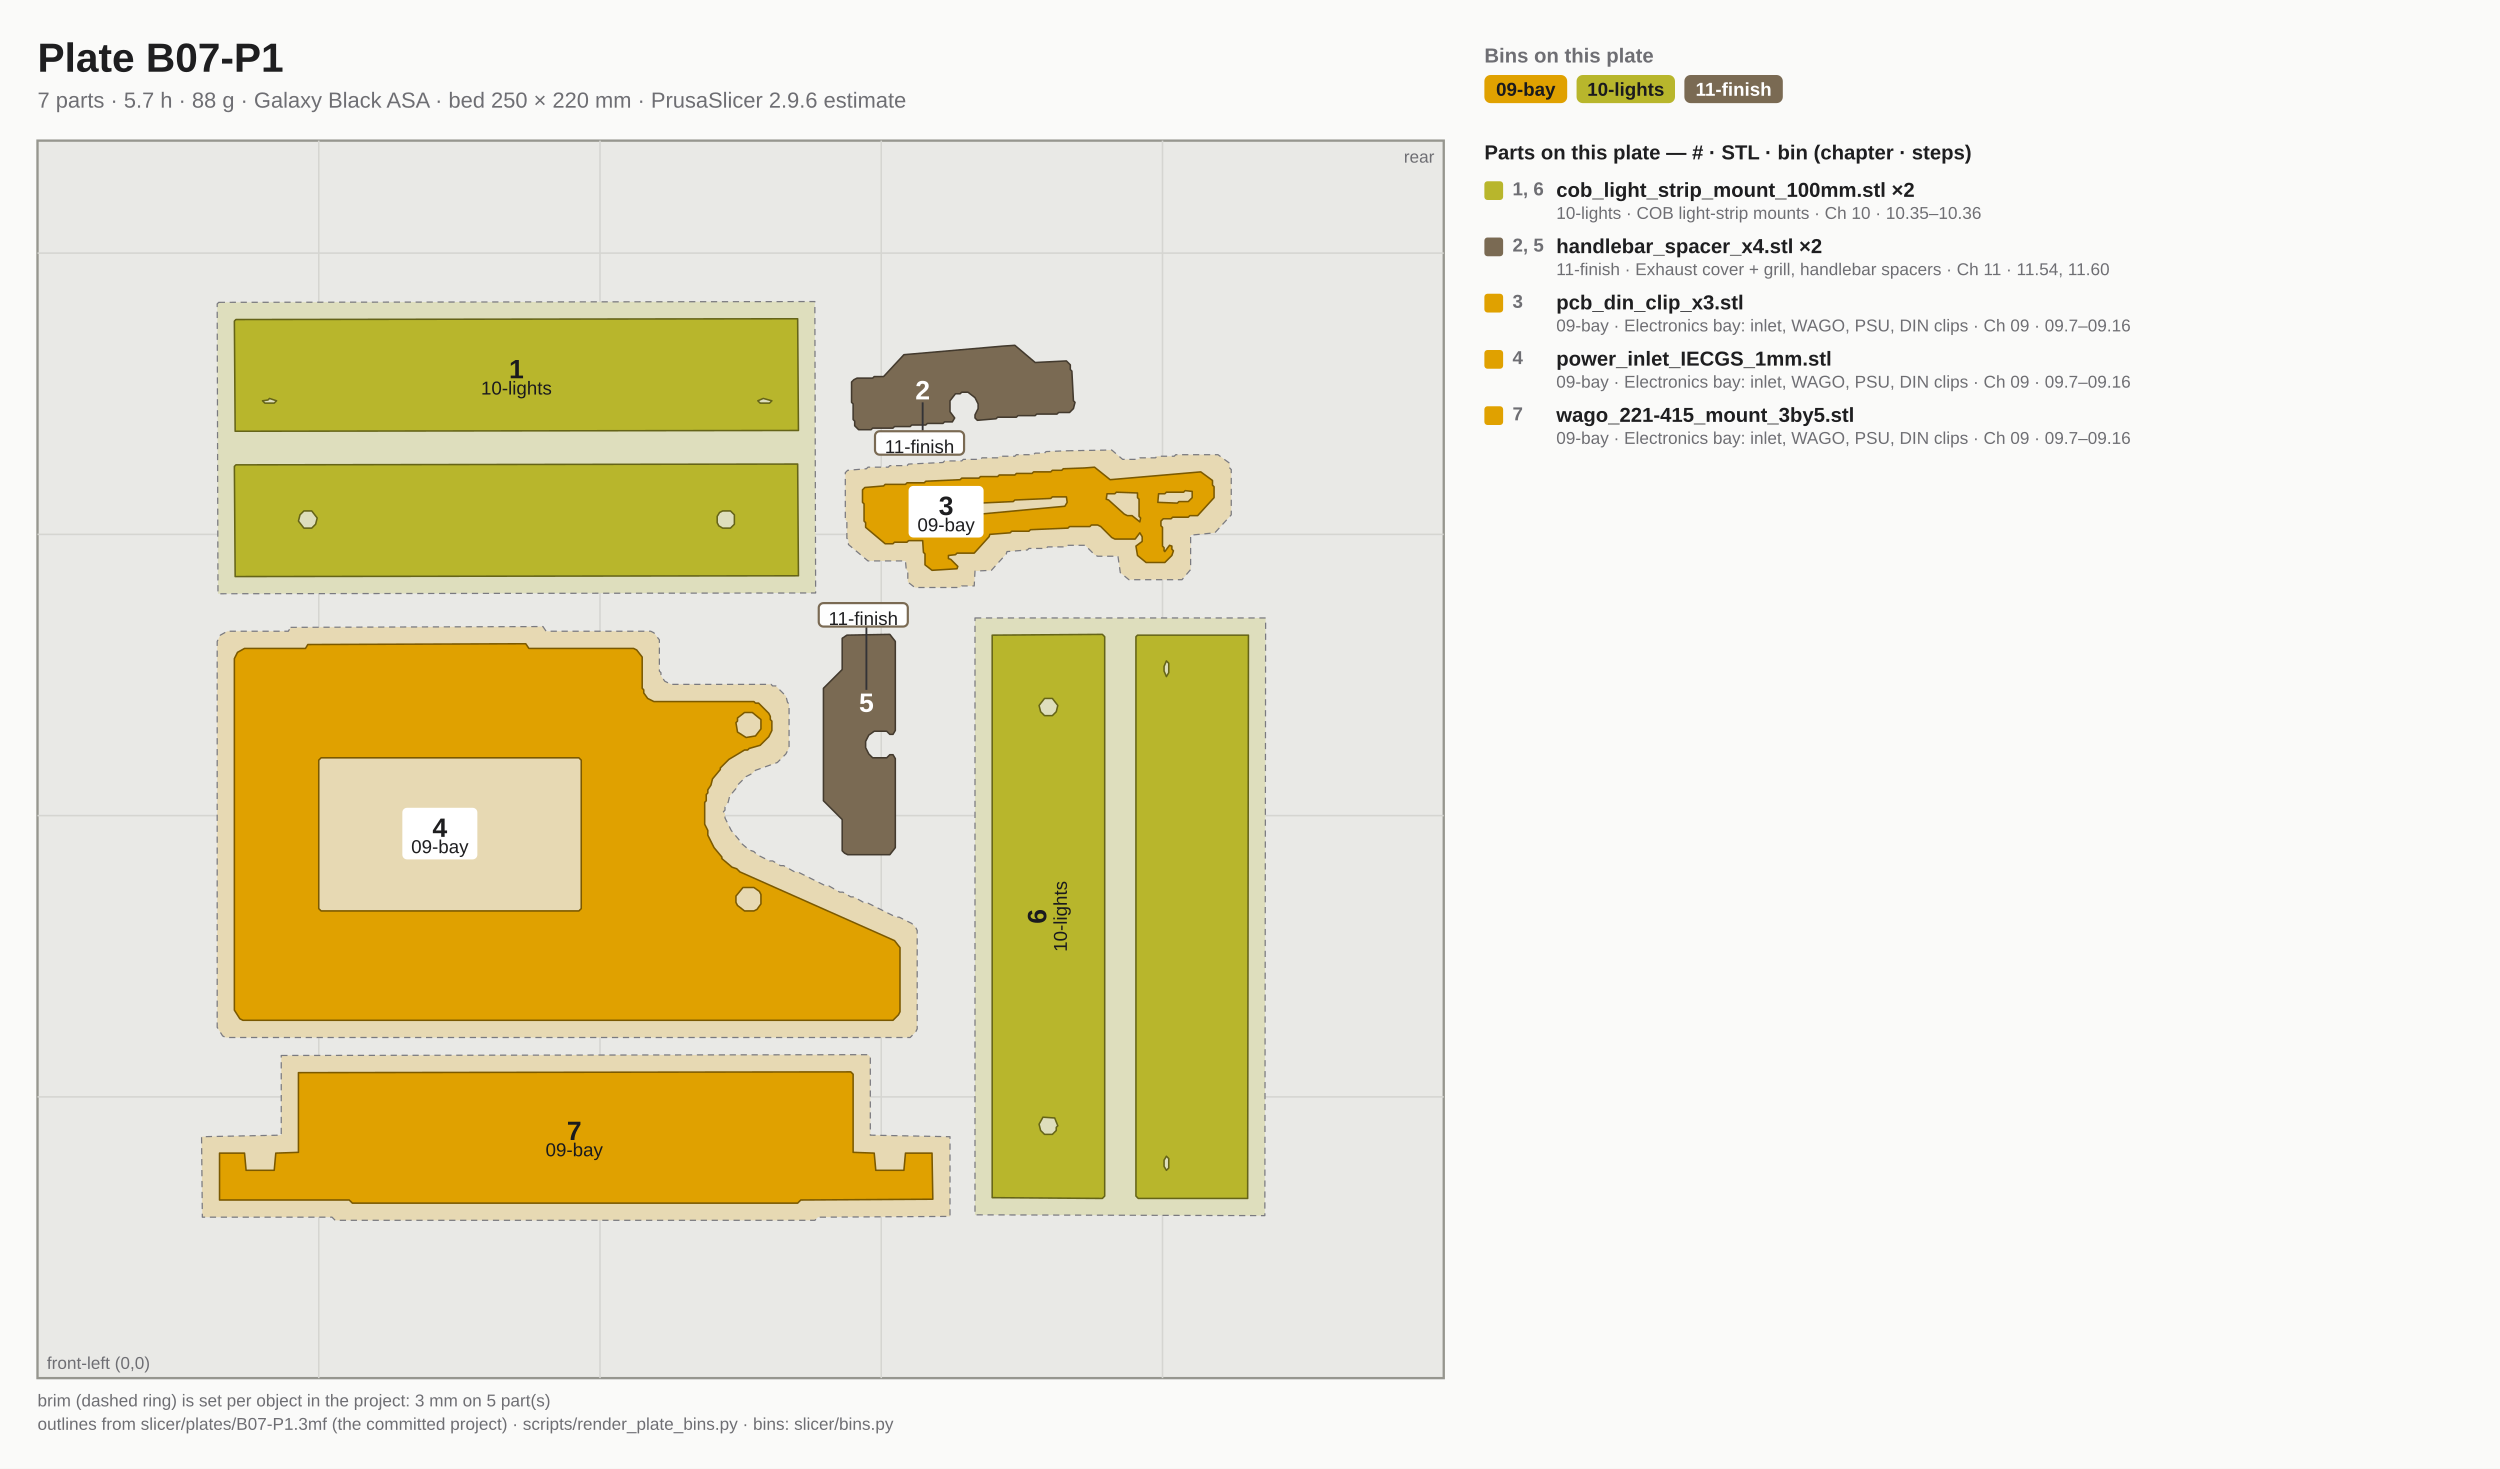
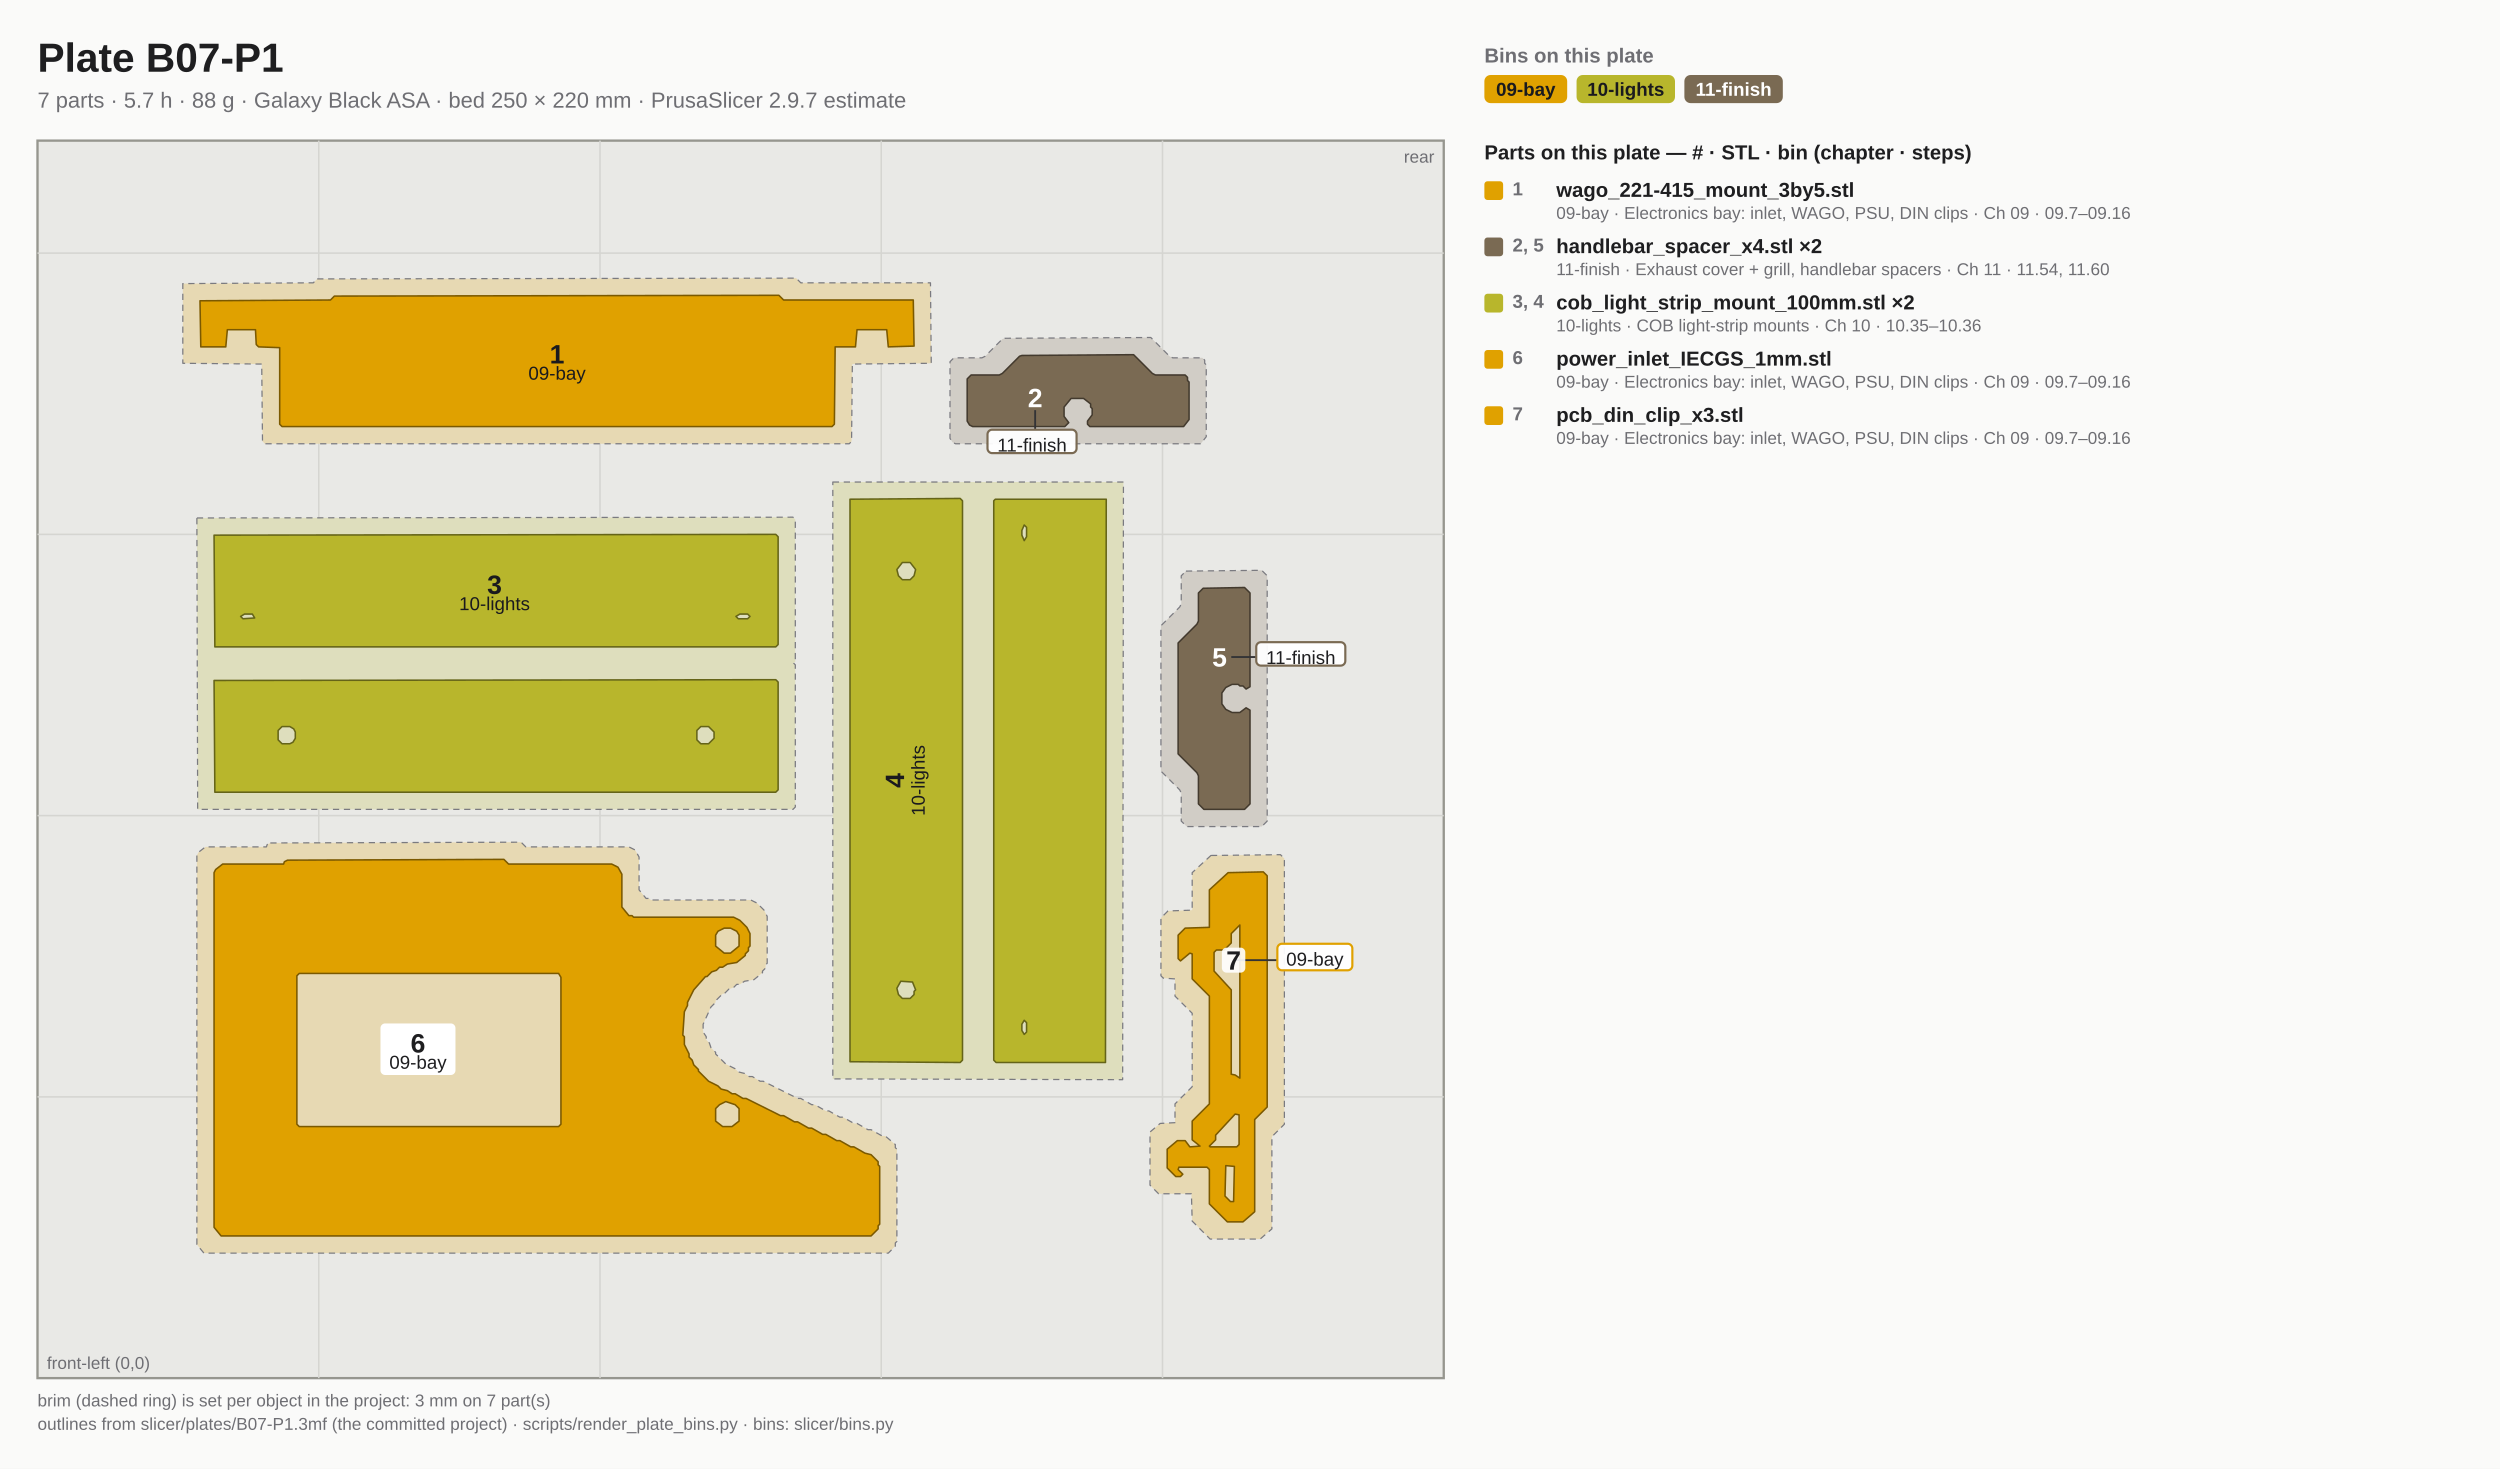
<svg xmlns="http://www.w3.org/2000/svg" width="1600" height="940" viewBox="0 0 1600 940" font-family="Arial, Helvetica, 'DejaVu Sans', sans-serif">
  <rect x="0" y="0" width="1600" height="940" fill="#fafaf9" />
  <text x="24.0" y="45.9" font-size="26" fill="#1e1e20" text-anchor="start" font-weight="bold">Plate B07-P1</text>
-   <text x="24.0" y="68.9" font-size="14" fill="#6e6e73" text-anchor="start">7 parts  ·  5.7 h  ·  88 g  ·  Galaxy Black ASA  ·  bed 250 × 220 mm  ·  PrusaSlicer 2.9.6 estimate</text>
+   <text x="24.0" y="68.9" font-size="14" fill="#6e6e73" text-anchor="start">7 parts  ·  5.7 h  ·  88 g  ·  Galaxy Black ASA  ·  bed 250 × 220 mm  ·  PrusaSlicer 2.9.7 estimate</text>
  <rect x="24.0" y="90.0" width="900.0" height="792.0" fill="#e9e9e6" stroke="#96968f" stroke-width="1.5" />
  <line x1="204.0" y1="90.0" x2="204.0" y2="882.0" stroke="#d5d5d1" stroke-width="1.0" />
  <line x1="384.0" y1="90.0" x2="384.0" y2="882.0" stroke="#d5d5d1" stroke-width="1.0" />
  <line x1="564.0" y1="90.0" x2="564.0" y2="882.0" stroke="#d5d5d1" stroke-width="1.0" />
  <line x1="744.0" y1="90.0" x2="744.0" y2="882.0" stroke="#d5d5d1" stroke-width="1.0" />
  <line x1="24.0" y1="702.0" x2="924.0" y2="702.0" stroke="#d5d5d1" stroke-width="1.0" />
  <line x1="24.0" y1="522.0" x2="924.0" y2="522.0" stroke="#d5d5d1" stroke-width="1.0" />
  <line x1="24.0" y1="342.0" x2="924.0" y2="342.0" stroke="#d5d5d1" stroke-width="1.0" />
  <line x1="24.0" y1="162.0" x2="924.0" y2="162.0" stroke="#d5d5d1" stroke-width="1.0" />
  <text x="30.0" y="876.1" font-size="11" fill="#6e6e73" text-anchor="start">front-left (0,0)</text>
  <text x="918.0" y="104.1" font-size="11" fill="#6e6e73" text-anchor="end">rear</text>
-   <path d="M186.0,401.5 347.5,401.0 349.5,404.0 416.5,404.0 418.5,405.0 422.0,409.5 422.0,429.5 423.0,430.5 423.0,432.5 425.5,436.0 429.5,438.0 493.5,438.0 494.5,439.0 496.5,439.0 503.0,445.5 504.0,449.5 505.0,450.5 505.0,478.5 503.0,482.5 497.5,488.0 483.5,493.0 481.5,495.0 477.5,497.0 472.0,502.5 472.0,503.5 467.0,509.5 466.0,513.5 464.0,516.5 464.0,518.5 463.0,519.5 464.0,520.5 464.0,523.5 468.0,531.5 473.0,537.5 473.0,538.5 479.5,544.0 482.5,545.0 484.5,547.0 492.5,551.0 494.5,551.0 499.5,554.0 501.5,554.0 508.5,558.0 510.5,558.0 528.5,567.0 530.5,567.0 537.5,571.0 539.5,571.0 544.5,574.0 546.5,574.0 553.5,578.0 555.5,578.0 573.5,587.0 575.5,587.0 583.5,591.0 586.0,593.5 587.0,595.5 587.0,658.5 586.0,660.5 582.5,664.0 144.5,664.0 142.5,663.0 139.0,657.5 139.0,410.5 141.0,406.5 145.5,404.0 184.5,404.0Z" fill-rule="evenodd" fill="#e7d9b3" stroke="#7a7a80" stroke-width="0.8" stroke-linejoin="round" stroke-dasharray="4 3" />
-   <path d="M140.0,193.5 521.5,193.0 522.0,379.5 139.5,380.0 139.0,194.5Z" fill-rule="evenodd" fill="#dedebd" stroke="#7a7a80" stroke-width="0.8" stroke-linejoin="round" stroke-dasharray="4 3" />
-   <path d="M624.0,395.5 810.0,395.5 809.5,778.0 624.0,777.5Z" fill-rule="evenodd" fill="#dedebd" stroke="#7a7a80" stroke-width="0.8" stroke-linejoin="round" stroke-dasharray="4 3" />
-   <path d="M180.0,675.5 555.5,675.0 557.0,676.5 557.0,726.5 608.0,727.5 608.0,778.5 523.5,779.0 521.5,781.0 214.5,781.0 212.5,779.0 129.5,779.0 129.0,727.5 180.0,726.5Z" fill-rule="evenodd" fill="#e7d9b3" stroke="#7a7a80" stroke-width="0.8" stroke-linejoin="round" stroke-dasharray="4 3" />
-   <path d="M683.0,288.5 711.5,288.0 718.5,294.0 728.5,294.0 729.5,293.0 739.5,293.0 740.5,292.0 751.5,292.0 752.5,291.0 779.5,291.0 787.0,296.5 787.0,299.5 788.0,300.5 788.0,329.5 777.5,341.0 762.0,342.5 762.0,364.5 756.5,371.0 722.5,371.0 717.0,366.5 715.5,356.0 702.5,356.0 700.5,355.0 694.5,349.0 683.5,349.0 682.5,350.0 670.5,350.0 669.5,351.0 658.5,351.0 657.5,352.0 644.5,353.0 644.0,354.5 634.5,365.0 624.0,365.5 623.5,375.0 615.5,375.0 614.5,376.0 585.5,376.0 581.0,372.5 581.0,365.5 580.0,364.5 579.5,359.0 555.5,359.0 543.0,348.5 543.0,345.5 542.0,344.5 542.0,333.5 541.0,332.5 541.0,302.5 542.5,301.0 554.5,300.0 555.5,299.0 568.5,299.0 569.5,298.0 580.5,298.0 581.5,297.0 603.5,296.0 604.5,295.0 615.5,295.0 616.5,294.0 627.5,294.0 628.5,293.0 638.5,293.0 639.5,292.0 649.5,292.0 650.5,291.0 661.5,291.0 662.5,290.0 668.5,290.0 669.5,289.0Z" fill-rule="evenodd" fill="#e7d9b3" stroke="#7a7a80" stroke-width="0.8" stroke-linejoin="round" stroke-dasharray="4 3" />
-   <path d="M197.0,412.5 336.5,412.0 338.5,415.0 405.5,415.0 407.5,416.0 411.0,420.5 411.0,440.5 412.0,441.5 412.0,443.5 414.5,447.0 418.5,449.0 482.5,449.0 483.5,450.0 485.5,450.0 492.0,456.5 493.0,458.5 493.0,460.5 494.0,461.5 494.0,467.5 492.0,471.5 486.5,477.0 479.5,479.0 478.5,480.0 476.5,480.0 466.5,486.0 461.0,491.5 461.0,492.5 456.0,498.5 455.0,502.5 453.0,505.5 453.0,507.5 452.0,508.5 452.0,512.5 451.0,513.5 451.0,527.5 453.0,531.5 453.0,534.5 457.0,542.5 462.0,548.5 462.0,549.5 468.5,555.0 471.5,556.0 473.5,558.0 572.5,602.0 576.0,606.5 576.0,647.5 575.0,649.5 571.5,653.0 155.5,653.0 153.5,652.0 150.0,646.5 150.0,421.5 152.0,417.5 156.5,415.0 195.5,415.0Z M476.5,456.0 472.0,459.5 472.0,461.5 471.0,462.5 472.0,468.5 477.5,472.0 483.5,471.0 487.0,466.5 487.0,460.5 481.5,456.0Z M205.5,485.0 204.0,486.5 204.0,581.5 205.5,583.0 370.5,583.0 372.0,581.5 372.0,486.5 370.5,485.0Z M475.5,568.0 471.0,573.5 471.0,577.5 472.0,579.5 476.5,583.0 482.5,583.0 484.5,582.0 487.0,578.5 487.0,572.5 486.0,570.5 482.5,568.0Z" fill-rule="evenodd" fill="#e0a100" stroke="#7b5900" stroke-width="1.0" stroke-linejoin="round" />
-   <path d="M151.0,204.5 510.5,204.0 511.0,275.5 150.5,276.0 150.0,205.5Z M172.5,255.0 171.5,256.0 168.0,256.5 169.5,258.0 175.5,258.0 177.0,256.5Z M488.5,255.0 485.0,256.5 486.5,258.0 492.5,258.0 494.0,256.5Z M151.0,297.5 510.5,297.0 511.0,368.5 150.5,369.0 150.0,298.5Z M194.5,327.0 192.0,329.5 191.0,333.5 194.5,338.0 199.5,338.0 202.0,335.5 203.0,331.5 199.5,327.0Z M462.5,327.0 460.5,328.0 459.0,330.5 459.0,334.5 460.0,336.5 462.5,338.0 467.5,338.0 470.0,335.5 470.0,329.5 467.5,327.0Z" fill-rule="evenodd" fill="#b8b62c" stroke="#656418" stroke-width="1.0" stroke-linejoin="round" />
-   <path d="M635.0,406.5 705.5,406.0 707.0,407.5 707.0,765.5 705.5,767.0 635.0,766.5Z M728.0,406.5 799.0,406.5 798.5,767.0 728.5,767.0 727.0,765.5 727.0,407.5Z M746.5,423.0 745.0,426.5 745.0,429.5 746.5,433.0 748.0,430.5 748.0,424.5Z M668.5,447.0 665.0,451.5 666.0,455.5 668.5,458.0 673.5,458.0 676.0,455.5 677.0,451.5 673.5,447.0Z M667.5,715.0 665.0,719.5 666.0,723.5 668.5,726.0 673.5,726.0 676.0,723.5 676.0,721.5 677.0,720.5 675.0,715.5Z M746.5,740.0 745.0,742.5 745.0,746.5 746.5,749.0 748.0,747.5 748.0,741.5Z" fill-rule="evenodd" fill="#b8b62c" stroke="#656418" stroke-width="1.0" stroke-linejoin="round" />
-   <path d="M191.0,686.5 544.5,686.0 546.0,687.5 546.0,737.5 559.5,738.0 560.5,749.0 578.5,749.0 579.5,738.0 596.5,738.0 597.0,767.5 512.5,768.0 510.5,770.0 225.5,770.0 223.5,768.0 140.5,768.0 140.5,738.0 156.5,738.0 157.5,749.0 175.5,749.0 176.5,738.0 191.0,737.5Z" fill-rule="evenodd" fill="#e0a100" stroke="#7b5900" stroke-width="1.0" stroke-linejoin="round" />
-   <path d="M694.0,299.5 700.5,299.0 710.5,307.0 768.5,302.0 776.0,307.5 776.0,310.5 777.0,311.5 777.0,318.5 766.5,330.0 761.5,330.0 760.5,331.0 750.5,331.0 749.5,332.0 744.5,332.0 743.0,333.5 743.0,336.5 744.0,337.5 744.0,349.5 745.0,350.5 745.0,352.5 745.5,353.0 748.5,349.0 750.0,349.5 750.0,351.5 751.0,352.5 750.0,355.5 745.5,360.0 733.5,360.0 728.0,355.5 727.0,349.5 731.0,346.5 731.0,343.5 729.5,341.0 726.5,345.0 713.5,345.0 711.5,344.0 704.5,337.0 702.5,336.0 698.5,336.0 697.5,337.0 684.5,337.0 683.5,338.0 659.5,339.0 658.5,340.0 647.5,340.0 646.5,341.0 633.5,342.0 633.0,343.5 623.5,354.0 612.5,354.0 611.5,355.0 607.0,355.5 607.0,357.5 608.5,358.0 613.0,362.5 612.5,364.0 596.5,365.0 592.0,361.5 592.0,354.5 591.0,353.5 590.5,346.0 581.5,346.0 580.5,347.0 572.5,347.0 571.5,348.0 566.5,348.0 554.0,337.5 554.0,334.5 553.0,333.5 553.0,322.5 552.0,321.5 552.0,313.5 553.5,312.0 565.5,311.0 566.5,310.0 579.5,310.0 580.5,309.0 591.5,309.0 592.5,308.0 614.5,307.0 615.5,306.0 626.5,306.0 627.5,305.0 638.5,305.0 639.5,304.0 649.5,304.0 650.5,303.0 660.5,303.0 661.5,302.0 672.5,302.0 673.5,301.0 679.5,301.0 680.5,300.0Z M758.5,314.0 757.5,315.0 746.5,315.0 745.5,316.0 741.5,316.0 741.0,321.5 753.5,322.0 754.5,321.0 760.5,321.0 763.0,318.5 763.0,314.5Z M714.5,315.0 713.5,316.0 708.5,316.0 708.0,319.5 709.5,320.0 719.5,329.0 721.5,330.0 724.5,330.0 729.5,334.0 730.0,331.5 729.0,330.5 729.0,319.5 728.0,318.5 728.0,315.5Z M673.5,318.0 672.5,319.0 649.5,320.0 648.5,321.0 626.5,322.0 625.5,323.0 614.5,323.0 613.5,324.0 603.5,324.0 602.5,325.0 591.5,325.0 590.5,326.0 586.0,326.5 593.5,332.0 599.5,332.0 603.0,335.5 604.0,340.5 605.5,342.0 609.5,342.0 610.5,341.0 617.5,341.0 627.5,329.0 681.5,324.0 683.0,321.5 682.5,318.0Z" fill-rule="evenodd" fill="#e0a100" stroke="#7b5900" stroke-width="1.0" stroke-linejoin="round" />
-   <path d="M542.0,406.5 569.5,406.0 573.0,410.5 573.0,467.5 571.5,470.0 569.5,470.0 567.5,468.0 559.5,468.0 556.0,470.5 554.0,474.5 554.0,478.5 556.0,482.5 558.5,485.0 567.5,485.0 569.5,483.0 571.5,483.0 573.0,485.5 573.0,542.5 569.5,547.0 542.5,547.0 540.5,546.0 539.0,544.5 539.0,524.5 527.0,512.5 527.0,440.5 539.0,428.5 539.0,408.5Z" fill-rule="evenodd" fill="#7a6a53" stroke="#433a2e" stroke-width="1.0" stroke-linejoin="round" />
-   <path d="M642.0,221.5 649.5,221.0 662.5,232.0 682.5,231.0 685.0,233.5 685.0,236.5 686.0,237.5 687.0,256.5 688.0,257.5 687.0,261.5 684.5,264.0 677.5,264.0 676.5,265.0 663.5,265.0 662.5,266.0 651.5,266.0 650.5,267.0 638.5,267.0 637.5,268.0 625.5,269.0 624.0,267.5 624.0,265.5 626.0,261.5 626.0,258.5 624.0,254.5 619.5,251.0 615.5,251.0 614.5,252.0 611.5,252.0 608.0,256.5 608.0,263.5 611.0,267.5 609.5,270.0 604.5,270.0 603.5,271.0 593.5,271.0 592.5,272.0 583.5,272.0 582.5,273.0 572.5,273.0 571.5,274.0 558.5,274.0 557.5,275.0 549.5,275.0 547.0,272.5 547.0,269.5 546.0,268.5 546.0,258.5 545.0,257.5 545.0,244.5 546.5,243.0 548.5,242.0 558.5,242.0 559.5,241.0 565.5,241.0 578.5,227.0Z" fill-rule="evenodd" fill="#7a6a53" stroke="#433a2e" stroke-width="1.0" stroke-linejoin="round" />
-   <rect x="257.5" y="517.0" width="48.0" height="33.0" rx="3.0" fill="#ffffff" />
-   <text x="281.5" y="535.6" font-size="17" fill="#1e1e20" text-anchor="middle" font-weight="bold">4</text>
-   <text x="281.5" y="546.0" font-size="12" fill="#1e1e20" text-anchor="middle">09-bay</text>
-   <text x="330.5" y="242.1" font-size="17" fill="#1a1a1e" text-anchor="middle" font-weight="bold">1</text>
-   <text x="330.5" y="252.5" font-size="12" fill="#1a1a1e" text-anchor="middle">10-lights</text>
-   <text x="663.5" y="592.6" font-size="17" fill="#1a1a1e" text-anchor="middle" font-weight="bold" transform="rotate(-90 663.5 586.5)">6</text>
-   <text x="678.5" y="590.8" font-size="12" fill="#1a1a1e" text-anchor="middle" transform="rotate(-90 678.5 586.5)">10-lights</text>
-   <text x="367.5" y="729.6" font-size="17" fill="#1a1a1e" text-anchor="middle" font-weight="bold">7</text>
-   <text x="367.5" y="740.0" font-size="12" fill="#1a1a1e" text-anchor="middle">09-bay</text>
-   <rect x="581.5" y="311.0" width="48.0" height="33.0" rx="3.0" fill="#ffffff" />
-   <text x="605.5" y="329.6" font-size="17" fill="#1e1e20" text-anchor="middle" font-weight="bold">3</text>
-   <text x="605.5" y="340.0" font-size="12" fill="#1e1e20" text-anchor="middle">09-bay</text>
-   <line x1="554.5" y1="449.5" x2="554.5" y2="401.0" stroke="#333336" stroke-width="1.2" />
-   <rect x="524.0" y="386.0" width="57.0" height="15.0" rx="3.0" fill="#ffffff" fill-opacity="0.94" stroke="#7a6a53" stroke-width="1.4" />
-   <text x="552.5" y="400.0" font-size="12" fill="#1e1e20" text-anchor="middle">11-finish</text>
-   <rect x="547.0" y="441.5" width="15.0" height="16.0" rx="3.0" fill="#7a6a53" />
-   <text x="554.5" y="455.6" font-size="17" fill="#ffffff" text-anchor="middle" font-weight="bold">5</text>
-   <line x1="590.5" y1="249.5" x2="590.5" y2="276.0" stroke="#333336" stroke-width="1.2" />
-   <rect x="560.0" y="276.0" width="57.0" height="15.0" rx="3.0" fill="#ffffff" fill-opacity="0.94" stroke="#7a6a53" stroke-width="1.4" />
-   <text x="588.5" y="290.0" font-size="12" fill="#1e1e20" text-anchor="middle">11-finish</text>
-   <rect x="583.0" y="241.5" width="15.0" height="16.0" rx="3.0" fill="#7a6a53" />
-   <text x="590.5" y="255.6" font-size="17" fill="#ffffff" text-anchor="middle" font-weight="bold">2</text>
+   <path d="M173.0,539.5 333.5,539.0 336.5,542.0 402.5,542.0 406.5,544.0 409.0,548.5 409.0,569.5 413.5,575.0 415.5,575.0 416.5,576.0 480.5,576.0 484.5,578.0 489.0,582.5 491.0,586.5 491.0,616.5 490.0,617.5 490.0,619.5 488.0,621.5 488.0,622.5 482.5,627.0 476.5,628.0 473.5,630.0 471.5,630.0 469.5,632.0 466.5,633.0 463.5,636.0 462.5,636.0 458.0,640.5 458.0,641.5 455.0,644.5 450.0,655.5 450.0,660.5 452.0,663.5 452.0,665.5 454.0,667.5 455.0,670.5 458.0,673.5 458.0,674.5 464.5,681.0 470.5,684.0 472.5,686.0 476.5,687.0 479.5,689.0 481.5,689.0 486.5,692.0 488.5,692.0 510.5,703.0 512.5,703.0 519.5,707.0 521.5,707.0 528.5,711.0 530.5,711.0 537.5,715.0 539.5,715.0 546.5,719.0 548.5,719.0 555.5,723.0 557.5,723.0 564.5,727.0 566.5,727.0 573.0,732.5 573.0,734.5 574.0,735.5 574.0,794.5 573.0,795.5 573.0,797.5 568.5,802.0 130.5,802.0 126.0,796.5 126.0,547.5 127.0,545.5 131.5,542.0 170.5,542.0 171.0,540.5Z" fill-rule="evenodd" fill="#e7d9b3" stroke="#7a7a80" stroke-width="0.8" stroke-linejoin="round" stroke-dasharray="4 3" />
+   <path d="M126.0,331.5 507.5,331.0 509.0,332.5 509.0,423.5 508.0,424.5 509.0,425.5 509.0,516.5 507.5,518.0 126.5,518.0Z" fill-rule="evenodd" fill="#dedebd" stroke="#7a7a80" stroke-width="0.8" stroke-linejoin="round" stroke-dasharray="4 3" />
+   <path d="M533.0,308.5 719.0,308.5 718.5,691.0 533.0,690.5Z" fill-rule="evenodd" fill="#dedebd" stroke="#7a7a80" stroke-width="0.8" stroke-linejoin="round" stroke-dasharray="4 3" />
+   <path d="M203.0,178.5 509.5,178.0 512.5,181.0 595.5,181.0 596.0,232.5 545.5,233.0 545.0,282.5 543.5,284.0 169.5,284.0 168.0,282.5 167.5,233.0 117.0,232.5 117.0,181.5 200.5,181.0Z" fill-rule="evenodd" fill="#e7d9b3" stroke="#7a7a80" stroke-width="0.8" stroke-linejoin="round" stroke-dasharray="4 3" />
+   <path d="M775.0,547.5 819.5,547.0 822.0,549.5 822.0,719.5 814.0,727.5 814.0,786.5 806.5,793.0 774.5,793.0 763.0,781.5 762.5,764.0 741.5,764.0 736.0,758.5 736.0,724.5 742.5,719.0 752.0,718.5 752.0,706.5 763.0,695.5 763.0,648.5 752.0,637.5 752.0,626.5 744.5,626.0 743.0,624.5 743.0,587.5 747.5,583.0 763.0,582.5 763.0,558.5Z" fill-rule="evenodd" fill="#e7d9b3" stroke="#7a7a80" stroke-width="0.8" stroke-linejoin="round" stroke-dasharray="4 3" />
+   <path d="M759.0,365.5 807.5,365.0 811.0,368.5 811.0,525.5 807.5,529.0 759.5,529.0 756.0,525.5 756.0,507.5 755.0,505.5 743.0,493.5 743.0,400.5 755.0,388.5 756.0,386.5 756.0,368.5Z" fill-rule="evenodd" fill="#d1cdc6" stroke="#7a7a80" stroke-width="0.8" stroke-linejoin="round" stroke-dasharray="4 3" />
+   <path d="M643.0,216.5 736.5,216.0 748.5,228.0 750.5,229.0 769.5,229.0 771.0,230.5 771.0,232.5 772.0,233.5 772.0,279.5 768.5,284.0 611.5,284.0 609.5,283.0 608.0,280.5 608.0,231.5 610.5,229.0 628.5,229.0 630.5,228.0 641.5,217.0Z" fill-rule="evenodd" fill="#d1cdc6" stroke="#7a7a80" stroke-width="0.8" stroke-linejoin="round" stroke-dasharray="4 3" />
+   <path d="M184.0,550.5 322.5,550.0 325.5,553.0 391.5,553.0 395.5,555.0 398.0,559.5 398.0,580.5 402.5,586.0 404.5,586.0 405.5,587.0 469.5,587.0 473.5,589.0 478.0,593.5 480.0,597.5 480.0,605.5 479.0,606.5 479.0,608.5 477.0,610.5 477.0,611.5 471.5,616.0 465.5,617.0 462.5,619.0 460.5,619.0 458.5,621.0 455.5,622.0 452.5,625.0 451.5,625.0 444.0,633.5 440.0,641.5 440.0,643.5 438.0,647.5 437.0,662.5 438.0,663.5 438.0,668.5 441.0,674.5 441.0,676.5 443.0,678.5 444.0,681.5 447.0,684.5 447.0,685.5 453.5,692.0 459.5,695.0 461.5,697.0 465.5,698.0 468.5,700.0 470.5,700.0 475.5,703.0 477.5,703.0 499.5,714.0 501.5,714.0 508.5,718.0 510.5,718.0 517.5,722.0 519.5,722.0 526.5,726.0 528.5,726.0 535.5,730.0 537.5,730.0 544.5,734.0 546.5,734.0 553.5,738.0 557.5,739.0 562.0,743.5 562.0,745.5 563.0,746.5 563.0,783.5 562.0,784.5 562.0,786.5 557.5,791.0 141.5,791.0 137.0,785.5 137.0,558.5 138.0,556.5 142.5,553.0 181.5,553.0 182.0,551.5Z M463.5,594.0 459.5,596.0 458.0,598.5 458.0,605.5 463.5,610.0 467.5,610.0 473.0,605.5 473.0,598.5 471.5,596.0 467.5,594.0Z M191.5,623.0 190.0,624.5 190.0,719.5 191.5,721.0 357.5,721.0 359.0,719.5 359.0,625.5 357.5,623.0Z M464.5,705.0 460.5,707.0 458.0,709.5 458.0,717.5 462.5,721.0 468.5,721.0 473.0,717.5 473.0,709.5 470.5,707.0Z" fill-rule="evenodd" fill="#e0a100" stroke="#7b5900" stroke-width="1.0" stroke-linejoin="round" />
+   <path d="M137.0,342.5 496.5,342.0 498.0,343.5 498.0,412.5 496.5,414.0 137.5,414.0Z M156.5,393.0 154.0,394.5 155.5,396.0 163.0,395.5 161.5,393.0Z M473.5,393.0 471.0,394.5 472.5,396.0 478.5,396.0 480.0,394.5 478.5,393.0Z M137.0,435.5 496.5,435.0 498.0,436.5 498.0,505.5 496.5,507.0 137.5,507.0Z M180.5,465.0 178.0,467.5 178.0,473.5 180.5,476.0 185.5,476.0 187.5,475.0 189.0,472.5 189.0,468.5 188.0,466.5 185.5,465.0Z M448.5,465.0 446.0,467.5 446.0,473.5 448.5,476.0 453.5,476.0 457.0,472.5 457.0,468.5 453.5,465.0Z" fill-rule="evenodd" fill="#b8b62c" stroke="#656418" stroke-width="1.0" stroke-linejoin="round" />
+   <path d="M544.0,319.5 614.5,319.0 616.0,320.5 616.0,678.5 614.5,680.0 544.0,679.5Z M637.0,319.5 708.0,319.5 707.5,680.0 637.5,680.0 636.0,678.5 636.0,320.5Z M655.5,336.0 654.0,339.5 654.0,342.5 655.5,346.0 657.0,343.5 657.0,337.5Z M577.5,360.0 574.0,364.5 575.0,368.5 577.5,371.0 582.5,371.0 585.0,368.5 586.0,364.5 582.5,360.0Z M576.5,628.0 574.0,632.5 575.0,636.5 577.5,639.0 582.5,639.0 585.0,636.5 585.0,634.5 586.0,633.5 584.0,628.5Z M655.5,653.0 654.0,655.5 654.0,659.5 655.5,662.0 657.0,660.5 657.0,654.5Z" fill-rule="evenodd" fill="#b8b62c" stroke="#656418" stroke-width="1.0" stroke-linejoin="round" />
+   <path d="M214.0,189.5 498.5,189.0 501.5,192.0 584.5,192.0 585.0,221.5 568.5,222.0 567.5,211.0 548.5,211.0 547.5,222.0 534.5,222.0 534.0,271.5 532.5,273.0 180.5,273.0 179.0,271.5 179.0,222.5 165.5,222.0 164.0,220.5 163.5,211.0 145.5,211.0 144.5,222.0 128.5,222.0 128.0,192.5 211.5,192.0Z" fill-rule="evenodd" fill="#e0a100" stroke="#7b5900" stroke-width="1.0" stroke-linejoin="round" />
+   <path d="M786.0,558.5 808.5,558.0 811.0,560.5 811.0,708.5 803.0,716.5 803.0,775.5 795.5,782.0 785.5,782.0 774.0,770.5 774.0,748.5 772.5,747.0 754.5,747.0 754.0,748.5 757.0,751.5 755.5,753.0 752.5,753.0 747.0,747.5 747.0,735.5 753.5,730.0 758.5,730.0 761.5,734.0 768.0,733.5 763.0,729.5 763.0,717.5 774.0,706.5 774.0,637.5 763.0,626.5 763.0,610.5 761.5,610.0 755.5,615.0 754.0,613.5 754.0,598.5 758.5,594.0 774.0,593.5 774.0,569.5Z M793.5,592.0 788.0,597.5 788.0,603.5 783.5,608.0 778.5,608.0 777.0,609.5 777.0,621.5 788.0,633.5 788.0,687.5 790.5,688.0 793.5,690.0Z M790.5,713.0 778.0,726.5 778.0,729.5 774.0,733.5 774.5,734.0 791.5,734.0 793.0,732.5 793.0,713.5Z M784.5,746.0 784.0,765.5 787.5,769.0 789.5,769.0 790.0,746.5Z" fill-rule="evenodd" fill="#e0a100" stroke="#7b5900" stroke-width="1.0" stroke-linejoin="round" />
+   <path d="M770.0,376.5 796.5,376.0 800.0,379.5 800.0,439.5 797.5,441.0 795.5,439.0 793.5,439.0 792.5,438.0 788.5,438.0 784.5,440.0 782.0,443.5 782.0,450.5 784.5,454.0 788.5,456.0 793.5,456.0 797.5,453.0 800.0,454.5 800.0,514.5 796.5,518.0 770.5,518.0 767.0,514.5 767.0,496.5 766.0,494.5 754.0,482.5 754.0,411.5 766.0,399.5 767.0,397.5 767.0,379.5Z" fill-rule="evenodd" fill="#7a6a53" stroke="#433a2e" stroke-width="1.0" stroke-linejoin="round" />
+   <path d="M654.0,227.5 725.5,227.0 737.5,239.0 739.5,240.0 758.5,240.0 760.0,241.5 760.0,243.5 761.0,244.5 761.0,268.5 757.5,273.0 697.5,273.0 696.0,271.5 696.0,269.5 699.0,265.5 699.0,261.5 698.0,260.5 698.0,258.5 693.5,255.0 685.5,255.0 681.0,260.5 681.0,266.5 684.0,270.5 681.5,273.0 622.5,273.0 620.5,272.0 619.0,269.5 619.0,242.5 621.5,240.0 639.5,240.0 641.5,239.0 652.5,228.0Z" fill-rule="evenodd" fill="#7a6a53" stroke="#433a2e" stroke-width="1.0" stroke-linejoin="round" />
+   <rect x="243.5" y="655.0" width="48.0" height="33.0" rx="3.0" fill="#ffffff" />
+   <text x="267.5" y="673.6" font-size="17" fill="#1e1e20" text-anchor="middle" font-weight="bold">6</text>
+   <text x="267.5" y="684.0" font-size="12" fill="#1e1e20" text-anchor="middle">09-bay</text>
+   <text x="572.5" y="505.6" font-size="17" fill="#1a1a1e" text-anchor="middle" font-weight="bold" transform="rotate(-90 572.5 499.5)">4</text>
+   <text x="587.5" y="503.8" font-size="12" fill="#1a1a1e" text-anchor="middle" transform="rotate(-90 587.5 499.5)">10-lights</text>
+   <text x="316.5" y="380.1" font-size="17" fill="#1a1a1e" text-anchor="middle" font-weight="bold">3</text>
+   <text x="316.5" y="390.5" font-size="12" fill="#1a1a1e" text-anchor="middle">10-lights</text>
+   <text x="356.5" y="232.6" font-size="17" fill="#1a1a1e" text-anchor="middle" font-weight="bold">1</text>
+   <text x="356.5" y="243.0" font-size="12" fill="#1a1a1e" text-anchor="middle">09-bay</text>
+   <line x1="789.5" y1="614.5" x2="817.5" y2="614.5" stroke="#333336" stroke-width="1.2" />
+   <rect x="817.5" y="604.0" width="48.0" height="17.0" rx="3.0" fill="#ffffff" fill-opacity="0.94" stroke="#e0a100" stroke-width="1.4" />
+   <text x="841.5" y="618.0" font-size="12" fill="#1e1e20" text-anchor="middle">09-bay</text>
+   <rect x="782.0" y="606.5" width="15.0" height="16.0" rx="3.0" fill="#ffffff" fill-opacity="0.90" />
+   <text x="789.5" y="620.6" font-size="17" fill="#1e1e20" text-anchor="middle" font-weight="bold">7</text>
+   <line x1="662.5" y1="254.5" x2="662.5" y2="275.0" stroke="#333336" stroke-width="1.2" />
+   <rect x="632.0" y="275.0" width="57.0" height="15.0" rx="3.0" fill="#ffffff" fill-opacity="0.94" stroke="#7a6a53" stroke-width="1.4" />
+   <text x="660.5" y="289.0" font-size="12" fill="#1e1e20" text-anchor="middle">11-finish</text>
+   <rect x="655.0" y="246.5" width="15.0" height="16.0" rx="3.0" fill="#7a6a53" />
+   <text x="662.5" y="260.6" font-size="17" fill="#ffffff" text-anchor="middle" font-weight="bold">2</text>
+   <line x1="780.5" y1="420.5" x2="804.0" y2="420.5" stroke="#333336" stroke-width="1.2" />
+   <rect x="804.0" y="411.0" width="57.0" height="15.0" rx="3.0" fill="#ffffff" fill-opacity="0.94" stroke="#7a6a53" stroke-width="1.4" />
+   <text x="832.5" y="425.0" font-size="12" fill="#1e1e20" text-anchor="middle">11-finish</text>
+   <rect x="773.0" y="412.5" width="15.0" height="16.0" rx="3.0" fill="#7a6a53" />
+   <text x="780.5" y="426.6" font-size="17" fill="#ffffff" text-anchor="middle" font-weight="bold">5</text>
  <text x="950.0" y="40.0" font-size="13" fill="#6e6e73" text-anchor="start" font-weight="bold">Bins on this plate</text>
  <rect x="950.0" y="48.0" width="53.0" height="18.0" rx="4.0" fill="#e0a100" />
  <text x="976.5" y="61.3" font-size="12" fill="#1a1a1e" text-anchor="middle" font-weight="bold">09-bay</text>
  <rect x="1009.0" y="48.0" width="63.0" height="18.0" rx="4.0" fill="#b8b62c" />
  <text x="1040.5" y="61.3" font-size="12" fill="#1a1a1e" text-anchor="middle" font-weight="bold">10-lights</text>
  <rect x="1078.0" y="48.0" width="63.0" height="18.0" rx="4.0" fill="#7a6a53" />
  <text x="1109.5" y="61.3" font-size="12" fill="#ffffff" text-anchor="middle" font-weight="bold">11-finish</text>
  <text x="950.0" y="102.0" font-size="13" fill="#1e1e20" text-anchor="start" font-weight="bold">Parts on this plate  —  # · STL · bin (chapter · steps)</text>
-   <rect x="950.0" y="116.0" width="12.0" height="12.0" rx="2.0" fill="#b8b62c" />
-   <text x="968.0" y="125.0" font-size="12" fill="#6e6e73" text-anchor="start" font-weight="bold">1, 6</text>
-   <text x="996.0" y="126.0" font-size="13" fill="#1e1e20" text-anchor="start" font-weight="bold">cob_light_strip_mount_100mm.stl  ×2</text>
-   <text x="996.0" y="140.1" font-size="11" fill="#6e6e73" text-anchor="start">10-lights · COB light-strip mounts · Ch 10 · 10.35–10.36</text>
+   <rect x="950.0" y="116.0" width="12.0" height="12.0" rx="2.0" fill="#e0a100" />
+   <text x="968.0" y="125.0" font-size="12" fill="#6e6e73" text-anchor="start" font-weight="bold">1</text>
+   <text x="996.0" y="126.0" font-size="13" fill="#1e1e20" text-anchor="start" font-weight="bold">wago_221-415_mount_3by5.stl</text>
+   <text x="996.0" y="140.1" font-size="11" fill="#6e6e73" text-anchor="start">09-bay · Electronics bay: inlet, WAGO, PSU, DIN clips · Ch 09 · 09.7–09.16</text>
  <rect x="950.0" y="152.0" width="12.0" height="12.0" rx="2.0" fill="#7a6a53" />
  <text x="968.0" y="161.0" font-size="12" fill="#6e6e73" text-anchor="start" font-weight="bold">2, 5</text>
  <text x="996.0" y="162.0" font-size="13" fill="#1e1e20" text-anchor="start" font-weight="bold">handlebar_spacer_x4.stl  ×2</text>
  <text x="996.0" y="176.1" font-size="11" fill="#6e6e73" text-anchor="start">11-finish · Exhaust cover + grill, handlebar spacers · Ch 11 · 11.54, 11.60</text>
-   <rect x="950.0" y="188.0" width="12.0" height="12.0" rx="2.0" fill="#e0a100" />
-   <text x="968.0" y="197.0" font-size="12" fill="#6e6e73" text-anchor="start" font-weight="bold">3</text>
-   <text x="996.0" y="198.0" font-size="13" fill="#1e1e20" text-anchor="start" font-weight="bold">pcb_din_clip_x3.stl</text>
-   <text x="996.0" y="212.1" font-size="11" fill="#6e6e73" text-anchor="start">09-bay · Electronics bay: inlet, WAGO, PSU, DIN clips · Ch 09 · 09.7–09.16</text>
+   <rect x="950.0" y="188.0" width="12.0" height="12.0" rx="2.0" fill="#b8b62c" />
+   <text x="968.0" y="197.0" font-size="12" fill="#6e6e73" text-anchor="start" font-weight="bold">3, 4</text>
+   <text x="996.0" y="198.0" font-size="13" fill="#1e1e20" text-anchor="start" font-weight="bold">cob_light_strip_mount_100mm.stl  ×2</text>
+   <text x="996.0" y="212.1" font-size="11" fill="#6e6e73" text-anchor="start">10-lights · COB light-strip mounts · Ch 10 · 10.35–10.36</text>
  <rect x="950.0" y="224.0" width="12.0" height="12.0" rx="2.0" fill="#e0a100" />
-   <text x="968.0" y="233.0" font-size="12" fill="#6e6e73" text-anchor="start" font-weight="bold">4</text>
+   <text x="968.0" y="233.0" font-size="12" fill="#6e6e73" text-anchor="start" font-weight="bold">6</text>
  <text x="996.0" y="234.0" font-size="13" fill="#1e1e20" text-anchor="start" font-weight="bold">power_inlet_IECGS_1mm.stl</text>
  <text x="996.0" y="248.1" font-size="11" fill="#6e6e73" text-anchor="start">09-bay · Electronics bay: inlet, WAGO, PSU, DIN clips · Ch 09 · 09.7–09.16</text>
  <rect x="950.0" y="260.0" width="12.0" height="12.0" rx="2.0" fill="#e0a100" />
  <text x="968.0" y="269.0" font-size="12" fill="#6e6e73" text-anchor="start" font-weight="bold">7</text>
-   <text x="996.0" y="270.0" font-size="13" fill="#1e1e20" text-anchor="start" font-weight="bold">wago_221-415_mount_3by5.stl</text>
+   <text x="996.0" y="270.0" font-size="13" fill="#1e1e20" text-anchor="start" font-weight="bold">pcb_din_clip_x3.stl</text>
  <text x="996.0" y="284.1" font-size="11" fill="#6e6e73" text-anchor="start">09-bay · Electronics bay: inlet, WAGO, PSU, DIN clips · Ch 09 · 09.7–09.16</text>
-   <text x="24.0" y="900.1" font-size="11" fill="#6e6e73" text-anchor="start">brim (dashed ring) is set per object in the project: 3 mm on 5 part(s)</text>
+   <text x="24.0" y="900.1" font-size="11" fill="#6e6e73" text-anchor="start">brim (dashed ring) is set per object in the project: 3 mm on 7 part(s)</text>
  <text x="24.0" y="915.1" font-size="11" fill="#6e6e73" text-anchor="start">outlines from slicer/plates/B07-P1.3mf (the committed project) · scripts/render_plate_bins.py · bins: slicer/bins.py</text>
</svg>
